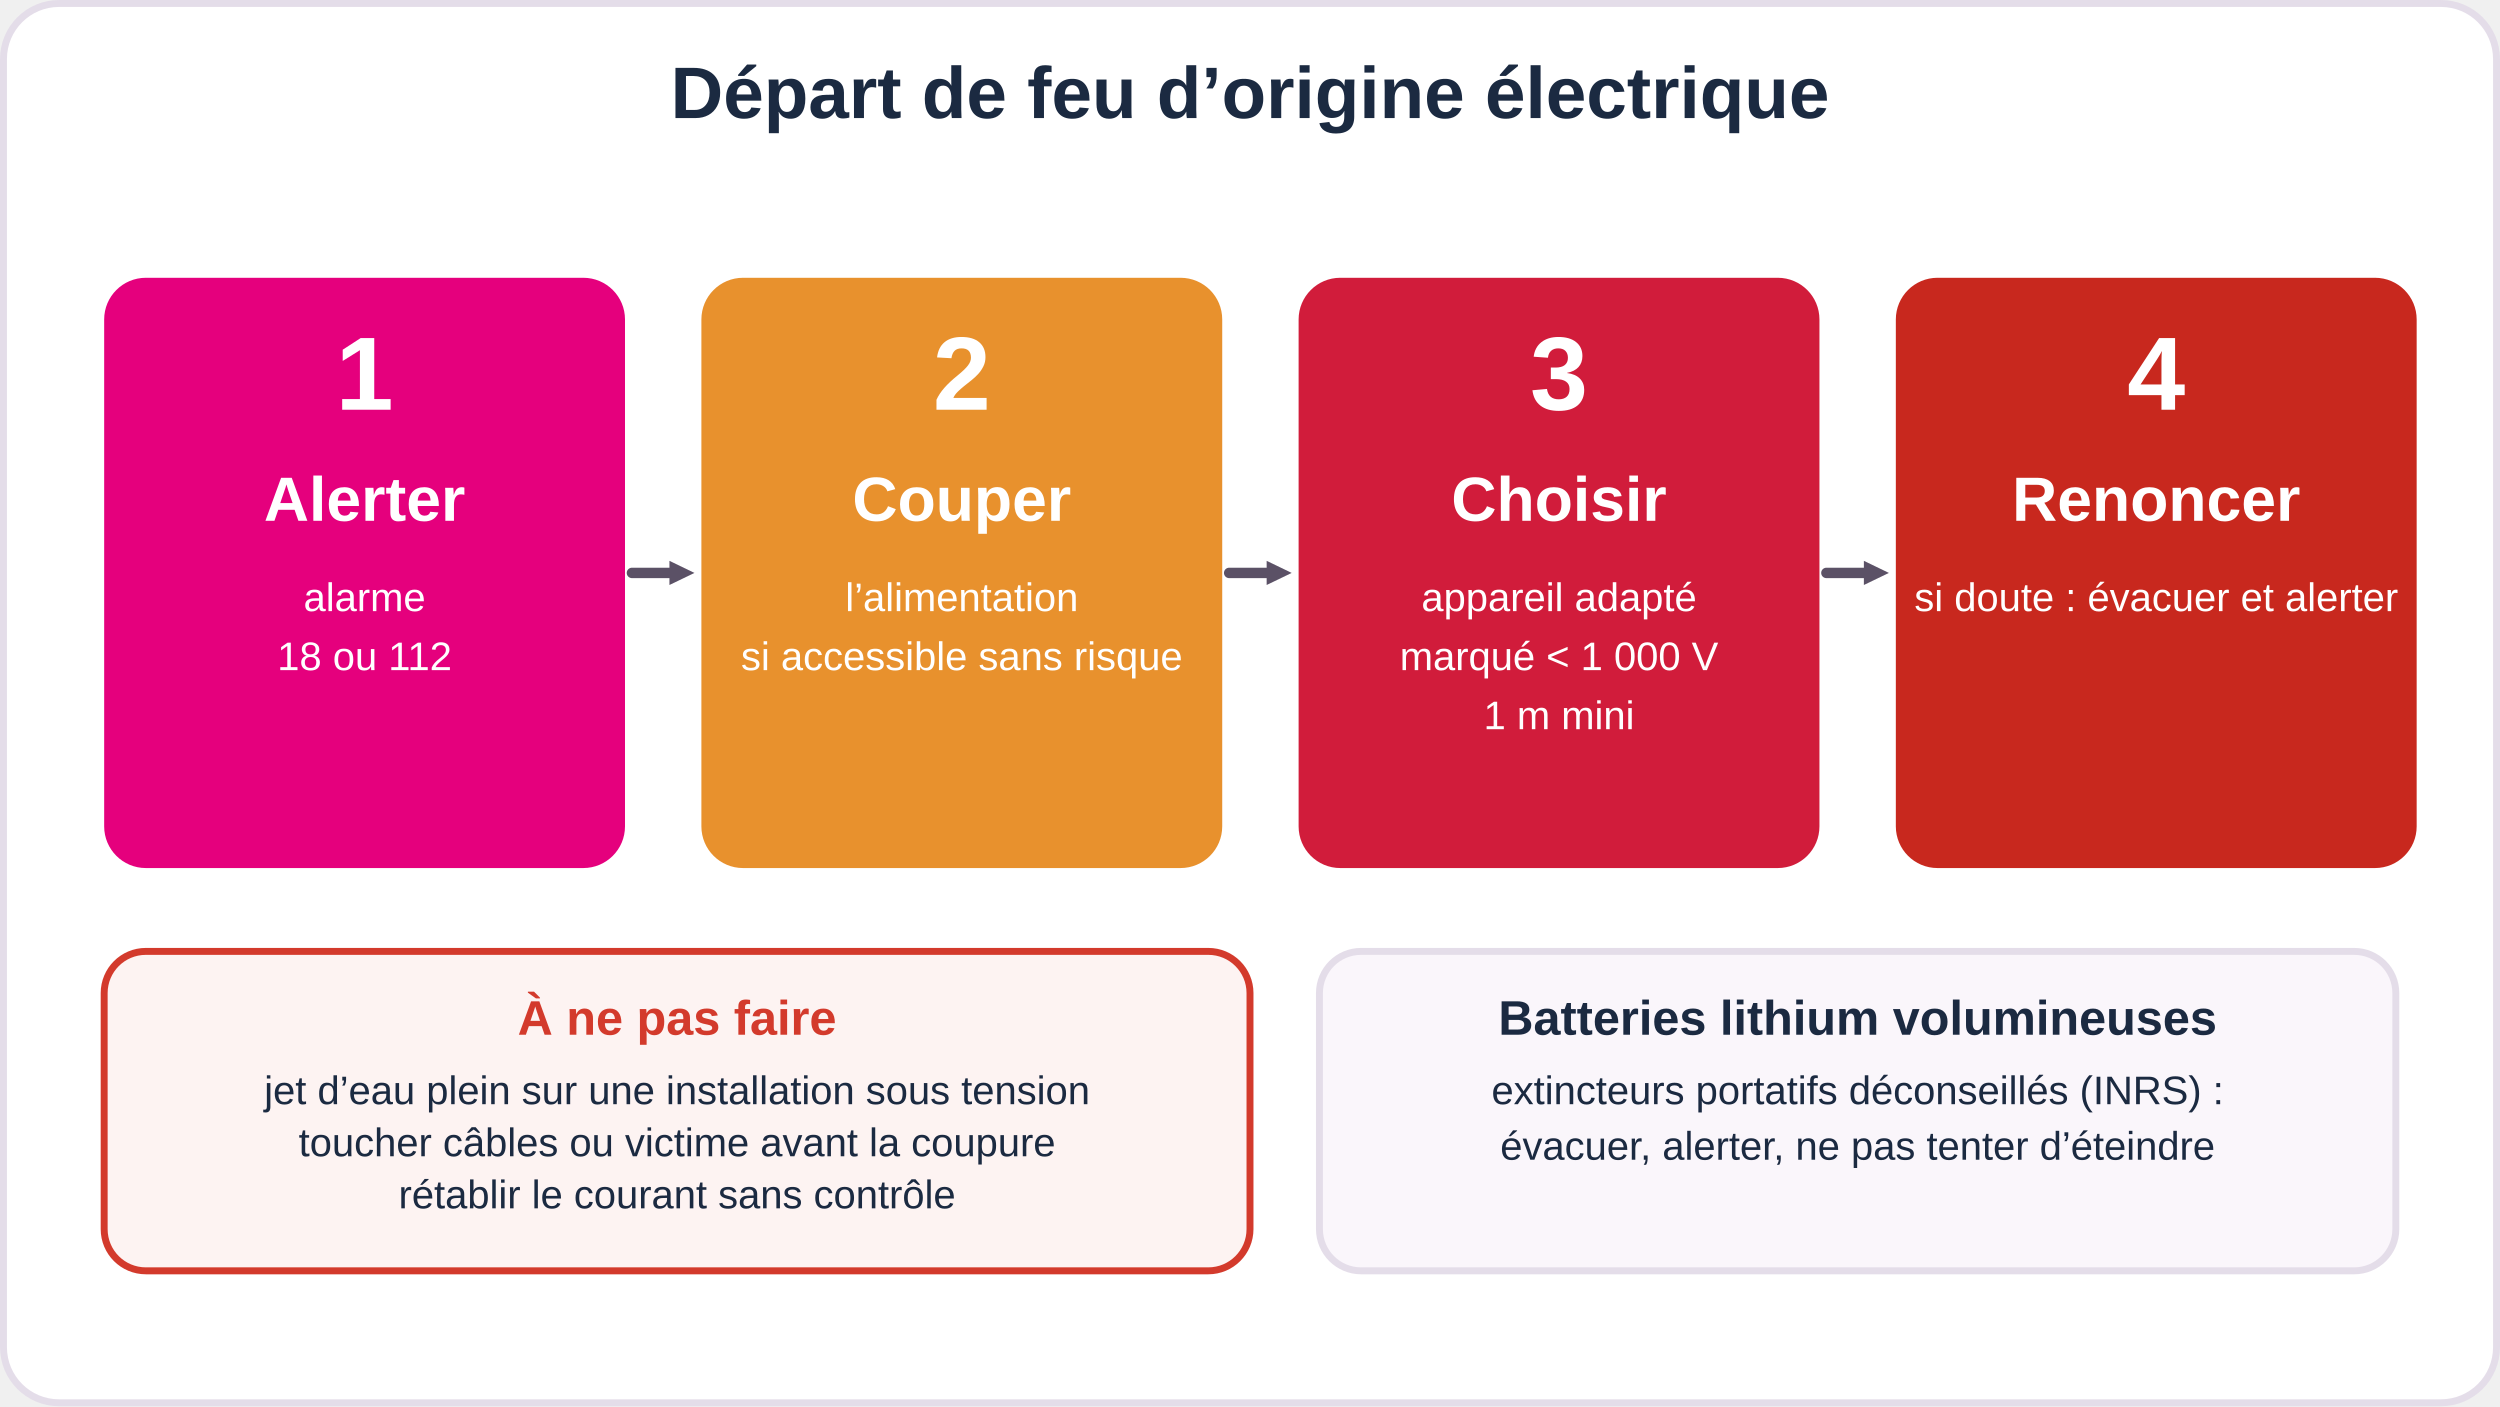
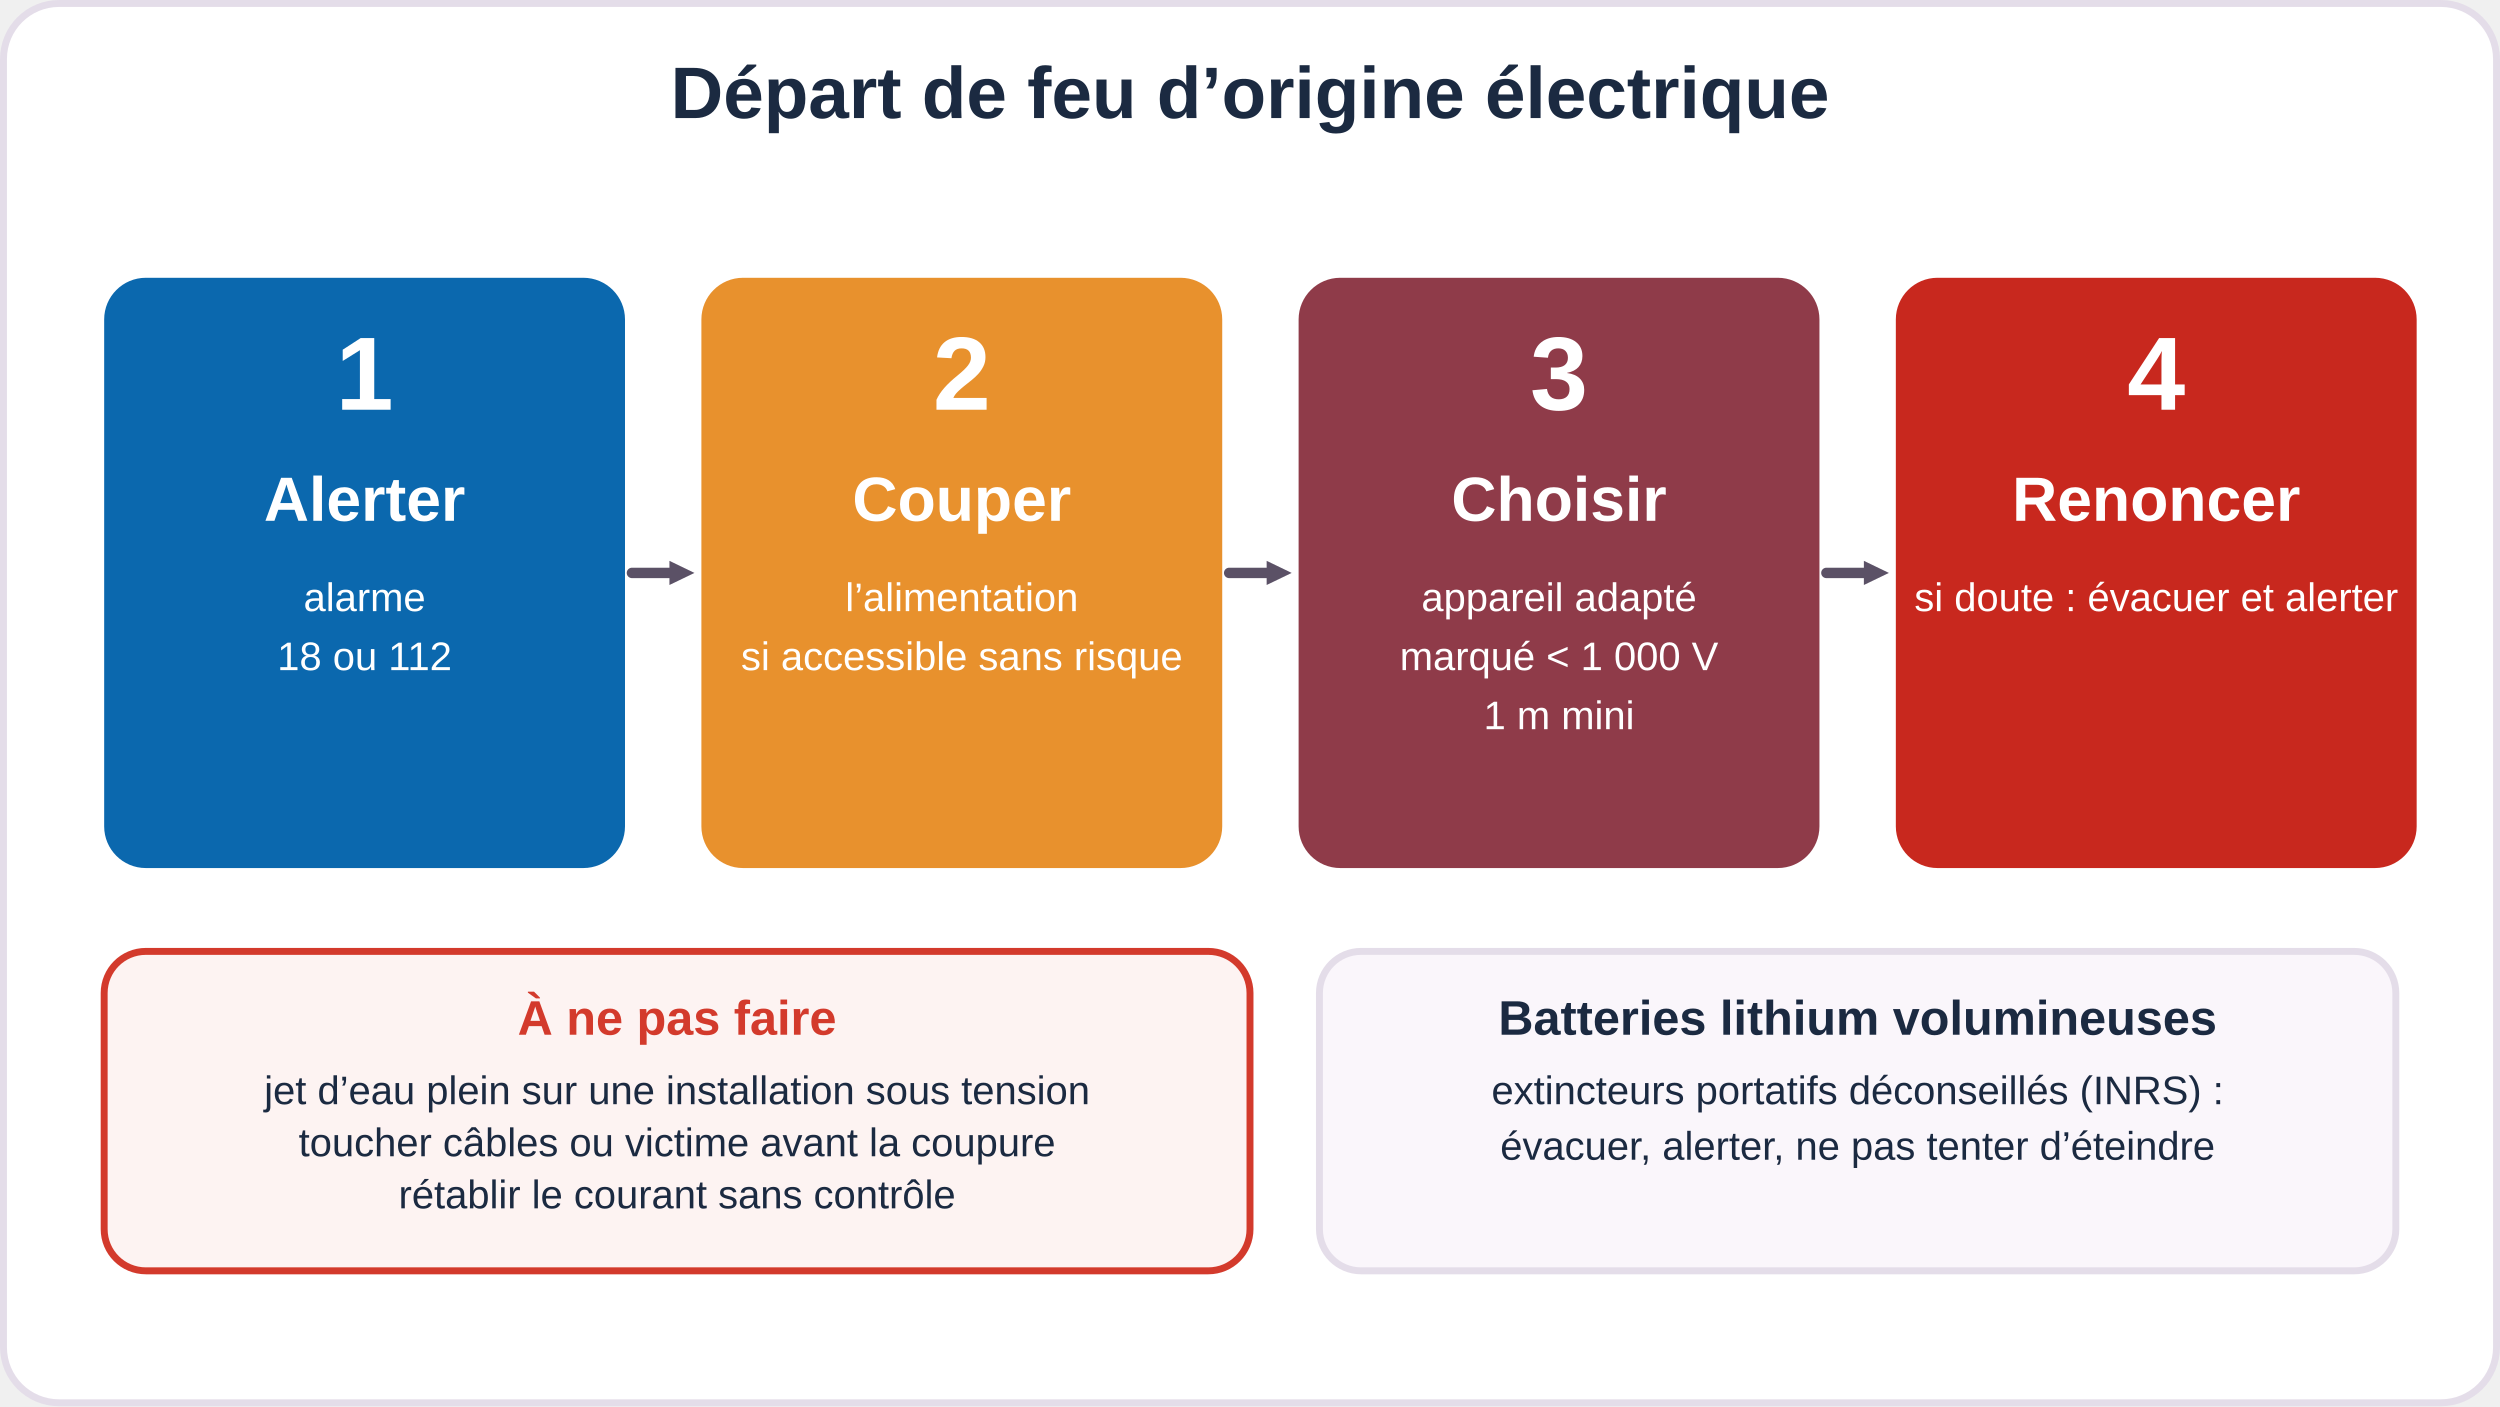
<svg xmlns="http://www.w3.org/2000/svg" viewBox="0 0 720 405" role="img" aria-labelledby="t d" font-family="Segoe UI,system-ui,Arial,sans-serif">
  <rect x="1" y="1" width="718" height="403" rx="16" fill="#fff" stroke="#e4dde9" stroke-width="2" />
  <text x="360" y="34" font-size="21" fill="#1b2a41" text-anchor="middle" font-weight="700">Départ de feu d’origine électrique</text>
-   <rect x="30" y="80" width="150" height="170" rx="12" fill="#E5007D" stroke="none" stroke-width="2" />
+   <rect x="30" y="80" width="150" height="170" rx="12" fill="#0B68AE" stroke="none" stroke-width="2" />
  <text x="105" y="118" font-size="30" fill="#fff" text-anchor="middle" font-weight="800">1</text>
  <text x="105" y="150" font-size="18" fill="#fff" text-anchor="middle" font-weight="700">Alerter</text>
  <text x="105" y="176" font-size="11.5" fill="#fff" text-anchor="middle" font-weight="400">alarme</text>
  <text x="105" y="193" font-size="11.5" fill="#fff" text-anchor="middle" font-weight="400">18 ou 112</text>
  <line x1="182" y1="165" x2="196.0" y2="165.0" stroke="#5b5166" stroke-width="3" stroke-linecap="round" />
  <polygon points="200,165 192.796,168.48 192.796,161.52" fill="#5b5166" />
  <rect x="202" y="80" width="150" height="170" rx="12" fill="#e8912d" stroke="none" stroke-width="2" />
  <text x="277" y="118" font-size="30" fill="#fff" text-anchor="middle" font-weight="800">2</text>
  <text x="277" y="150" font-size="18" fill="#fff" text-anchor="middle" font-weight="700">Couper</text>
  <text x="277" y="176" font-size="11.5" fill="#fff" text-anchor="middle" font-weight="400">l’alimentation</text>
  <text x="277" y="193" font-size="11.5" fill="#fff" text-anchor="middle" font-weight="400">si accessible sans risque</text>
  <line x1="354" y1="165" x2="368.0" y2="165.0" stroke="#5b5166" stroke-width="3" stroke-linecap="round" />
  <polygon points="372,165 364.796,168.48 364.796,161.52" fill="#5b5166" />
-   <rect x="374" y="80" width="150" height="170" rx="12" fill="#d11c3b" stroke="none" stroke-width="2" />
+   <rect x="374" y="80" width="150" height="170" rx="12" fill="#8f3b49" stroke="none" stroke-width="2" />
  <text x="449" y="118" font-size="30" fill="#fff" text-anchor="middle" font-weight="800">3</text>
  <text x="449" y="150" font-size="18" fill="#fff" text-anchor="middle" font-weight="700">Choisir</text>
  <text x="449" y="176" font-size="11.5" fill="#fff" text-anchor="middle" font-weight="400">appareil adapté</text>
  <text x="449" y="193" font-size="11.5" fill="#fff" text-anchor="middle" font-weight="400">marqué &lt; 1 000 V</text>
  <text x="449" y="210" font-size="11.5" fill="#fff" text-anchor="middle" font-weight="400">1 m mini</text>
  <line x1="526" y1="165" x2="540.0" y2="165.0" stroke="#5b5166" stroke-width="3" stroke-linecap="round" />
  <polygon points="544,165 536.796,168.48 536.796,161.52" fill="#5b5166" />
  <rect x="546" y="80" width="150" height="170" rx="12" fill="#C8281E" stroke="none" stroke-width="2" />
  <text x="621" y="118" font-size="30" fill="#fff" text-anchor="middle" font-weight="800">4</text>
  <text x="621" y="150" font-size="18" fill="#fff" text-anchor="middle" font-weight="700">Renoncer</text>
  <text x="621" y="176" font-size="11.5" fill="#fff" text-anchor="middle" font-weight="400">si doute : évacuer et alerter</text>
  <rect x="30" y="274" width="330" height="92" rx="12" fill="#fdf3f2" stroke="#d33a2c" stroke-width="2" />
  <text x="195" y="298" font-size="14" fill="#d33a2c" text-anchor="middle" font-weight="800">À ne pas faire</text>
  <text x="195" y="318" font-size="11.5" fill="#1b2a41" text-anchor="middle" font-weight="400">jet d’eau plein sur une installation sous tension</text>
  <text x="195" y="333" font-size="11.5" fill="#1b2a41" text-anchor="middle" font-weight="400">toucher câbles ou victime avant la coupure</text>
  <text x="195" y="348" font-size="11.5" fill="#1b2a41" text-anchor="middle" font-weight="400">rétablir le courant sans contrôle</text>
  <rect x="380" y="274" width="310" height="92" rx="12" fill="#faf6fb" stroke="#e4dde9" stroke-width="2" />
  <text x="535" y="298" font-size="14" fill="#1b2a41" text-anchor="middle" font-weight="800">Batteries lithium volumineuses</text>
  <text x="535" y="318" font-size="11.5" fill="#1b2a41" text-anchor="middle" font-weight="400">extincteurs portatifs déconseillés (INRS) :</text>
  <text x="535" y="334" font-size="11.5" fill="#1b2a41" text-anchor="middle" font-weight="400">évacuer, alerter, ne pas tenter d’éteindre</text>
</svg>
